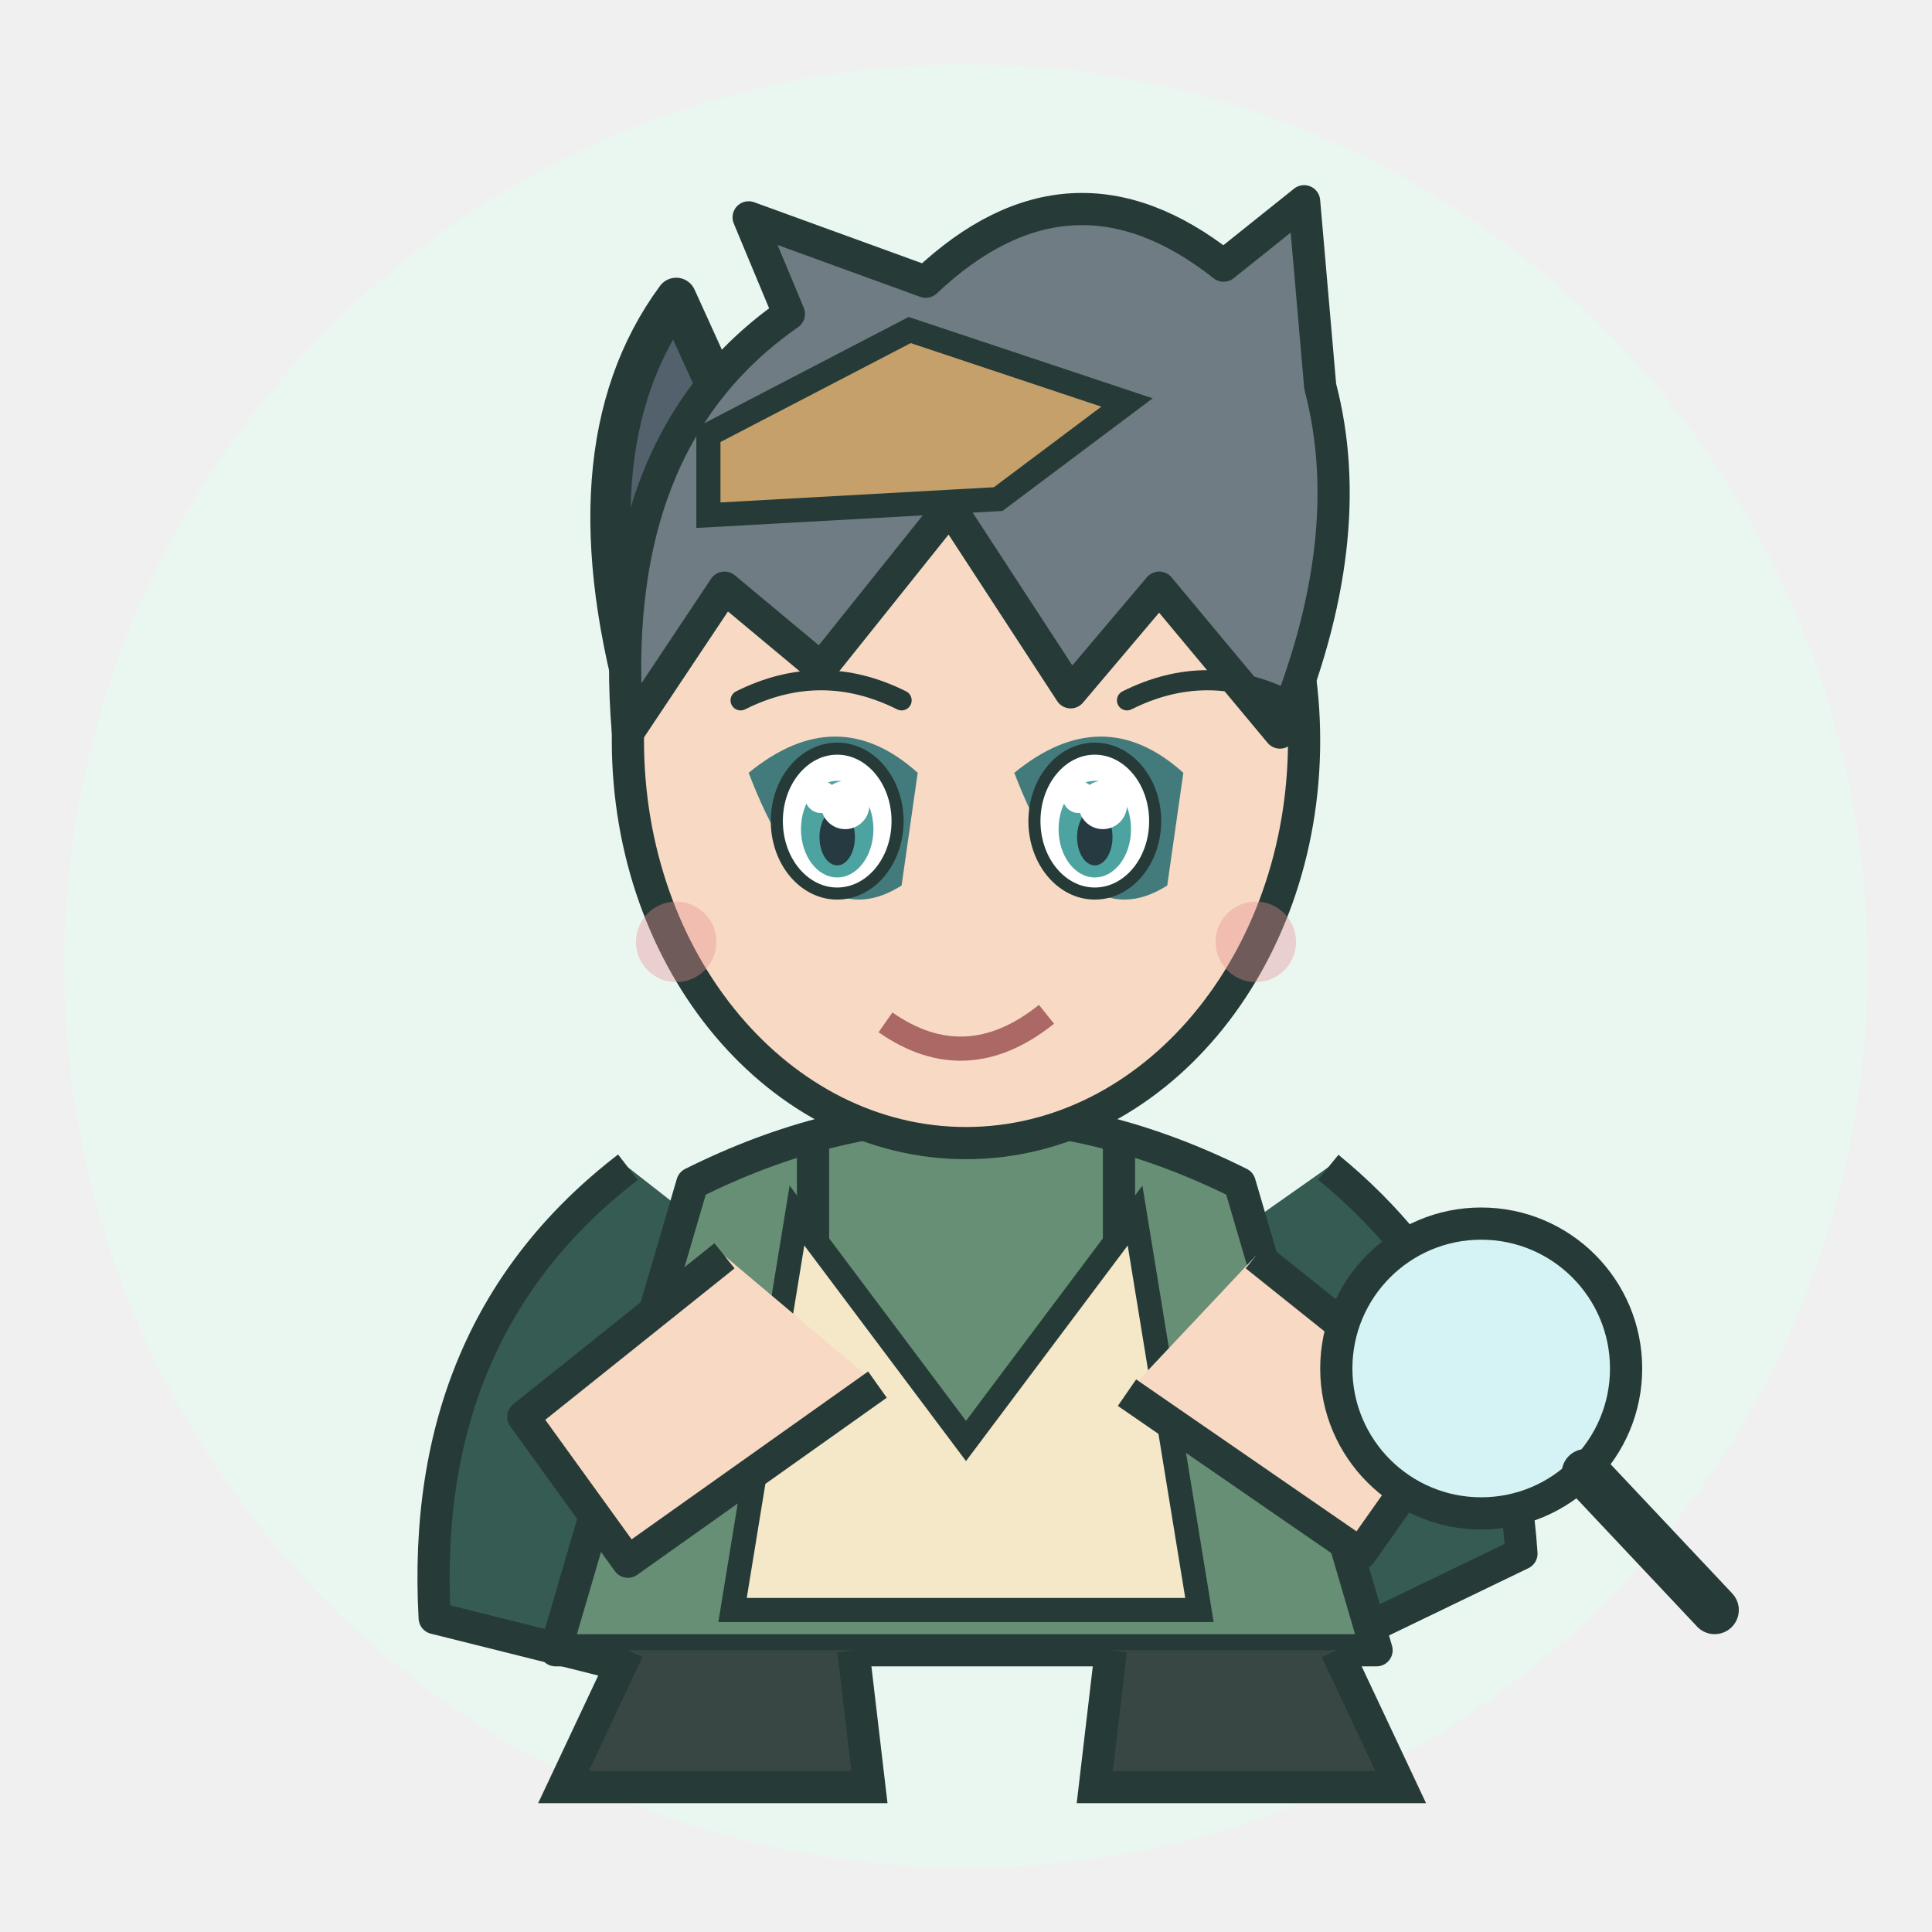
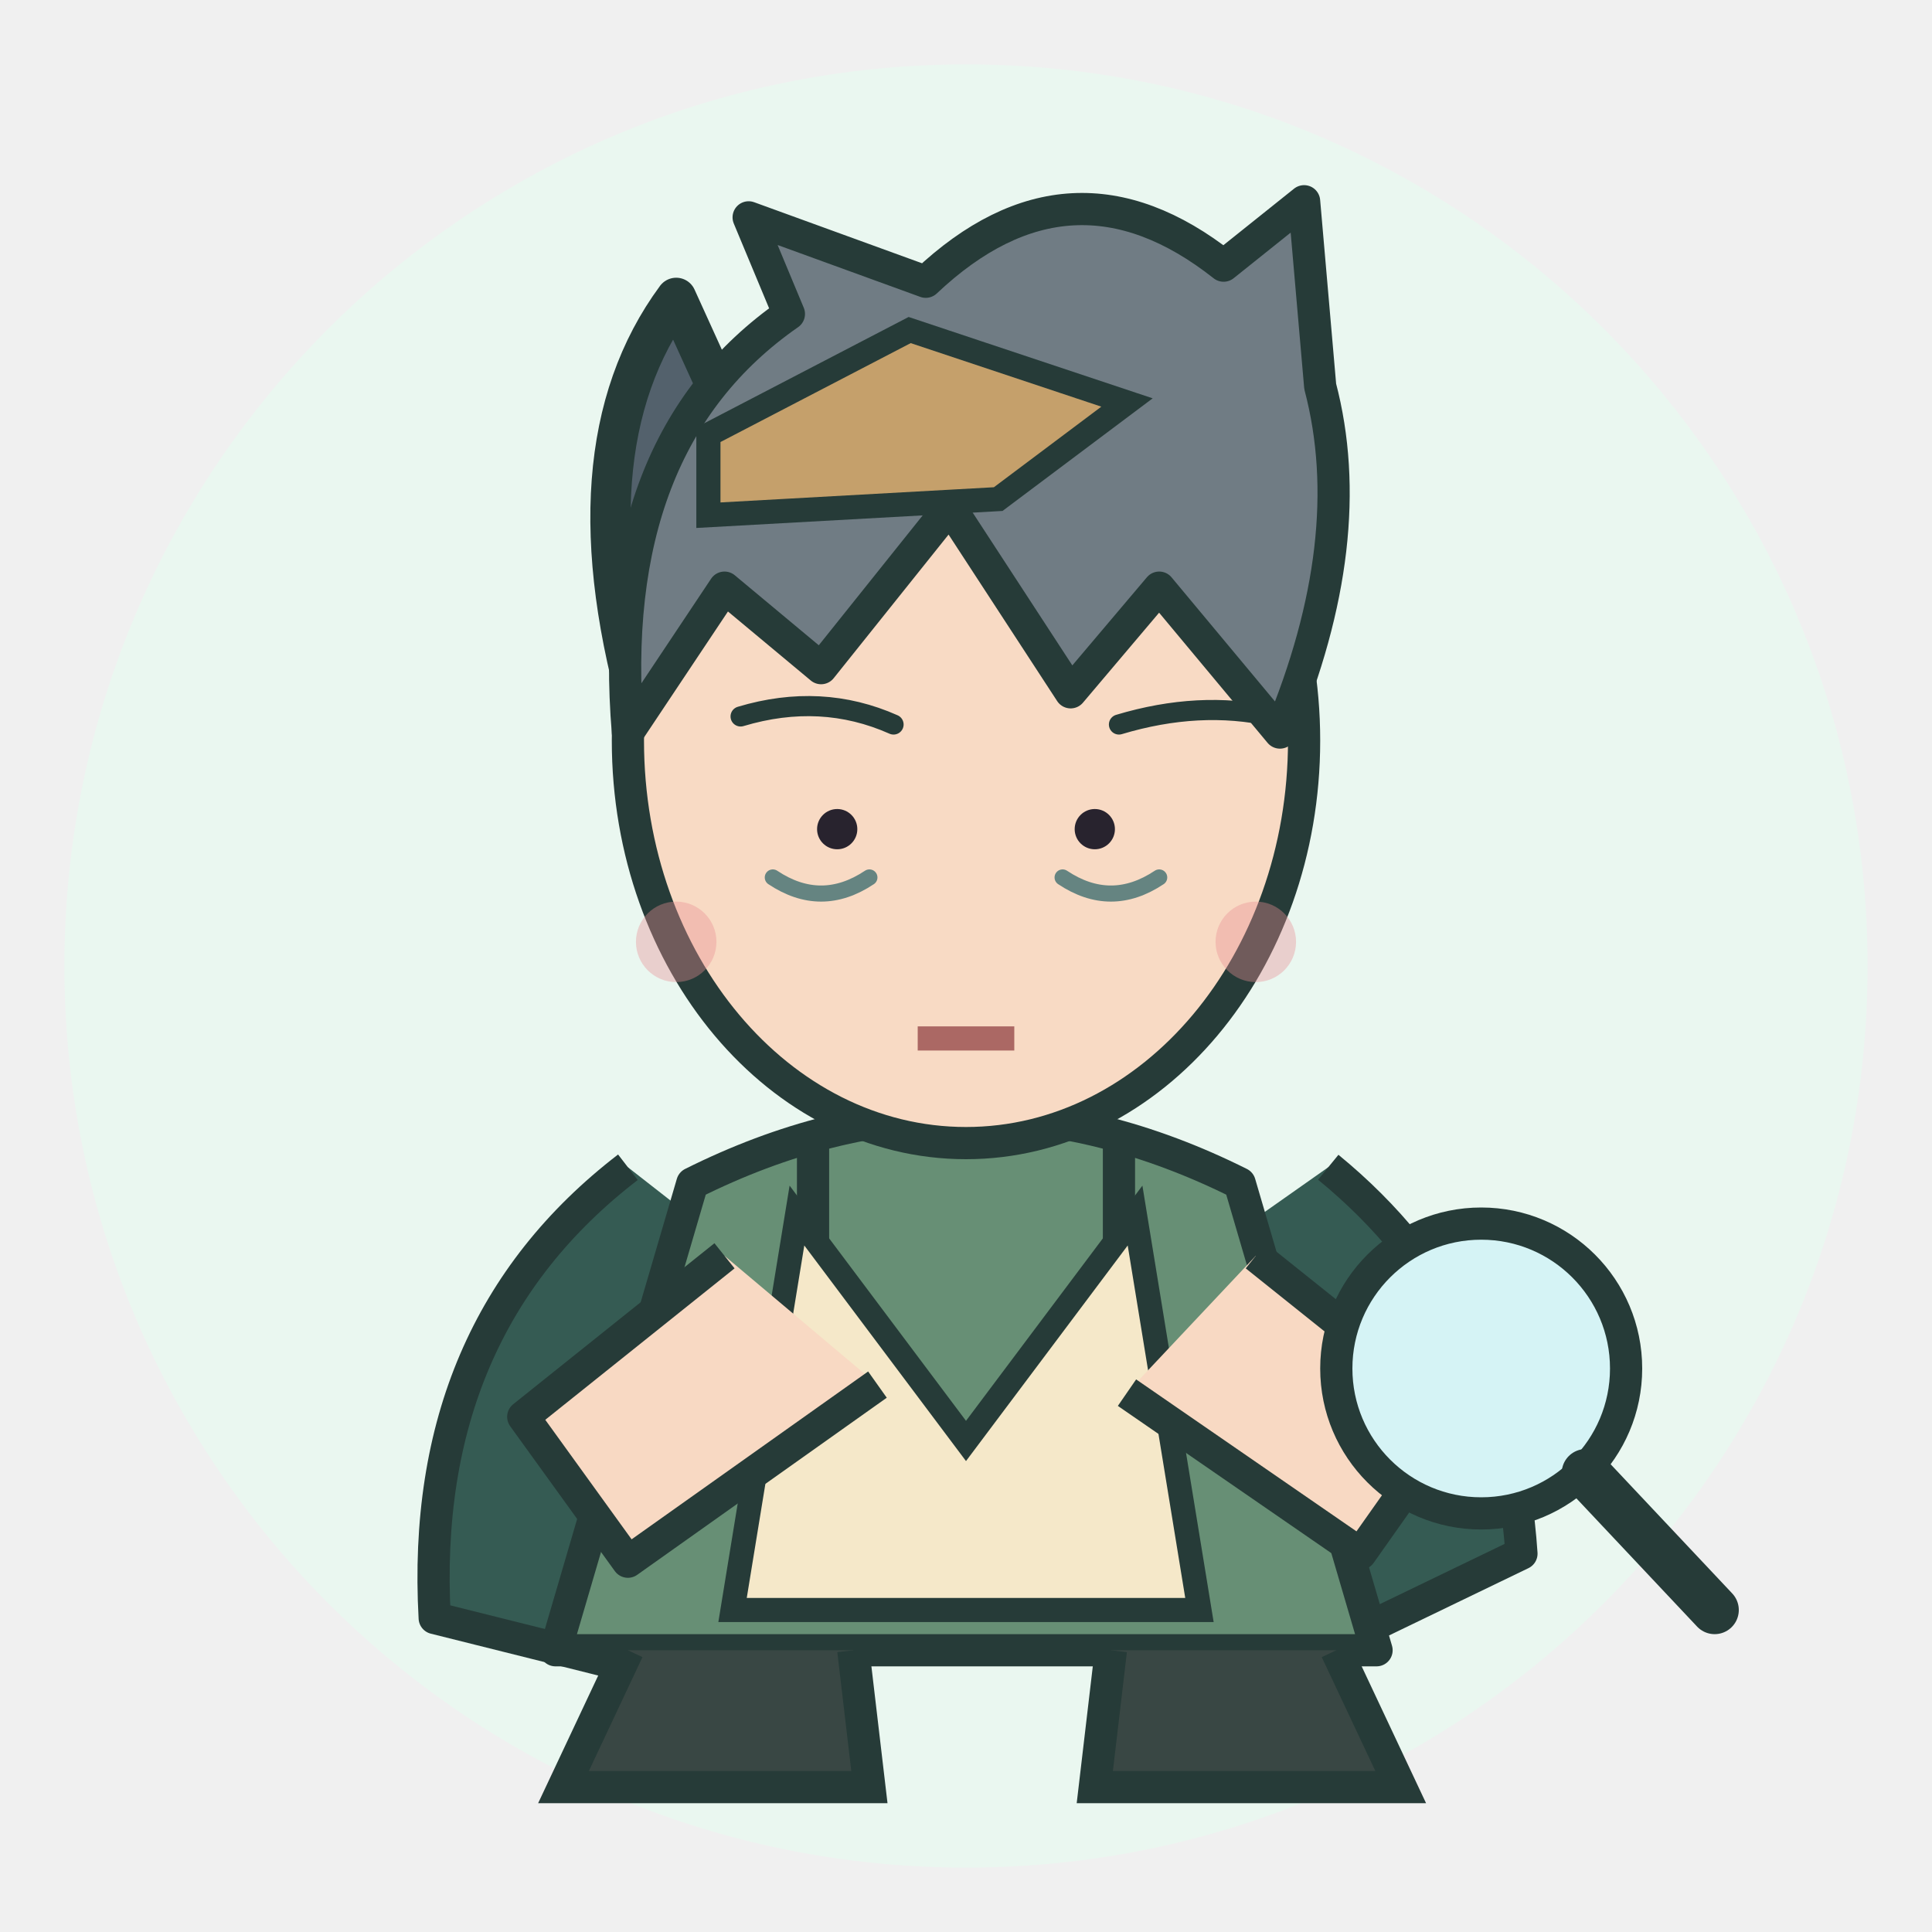
<svg xmlns="http://www.w3.org/2000/svg" viewBox="0 0 240 240" role="img" aria-label="Anime detective with a magnifying glass">
  <circle cx="120" cy="120" r="112" fill="#eaf7f0" />
  <path d="M78 145q-26 20-24 56l32 8 24-39m55-25q22 18 24 48l-29 14-22-43" fill="#355b53" stroke="#263b38" stroke-width="4" stroke-linejoin="round" />
  <path d="M86 147q34-17 68 0l17 58H69z" fill="#678f75" stroke="#263b38" stroke-width="4" stroke-linejoin="round" />
  <path d="M99 151l21 28 21-28 8 49H91z" fill="#f5e8c9" stroke="#263b38" stroke-width="3" />
  <path d="M90 156l-25 20 13 18 31-22m47-16 25 20-12 17-29-20" fill="#f8d9c3" stroke="#263b38" stroke-width="4" stroke-linejoin="round" />
  <circle cx="184" cy="170" r="18" fill="#d5f3f5" stroke="#263b38" stroke-width="4" />
  <path d="M197 183l16 17" stroke="#263b38" stroke-width="6" stroke-linecap="round" />
  <path d="M80 90q-10-34 4-53l10 22-2 43m63-12q13-34-1-53l-11 21 2 43" fill="#53616c" stroke="#263b38" stroke-width="5" stroke-linejoin="round" />
  <ellipse cx="120" cy="92" rx="42" ry="50" fill="#f8dac4" stroke="#263b38" stroke-width="4" />
  <path d="M78 91q-3-36 20-52l-5-12 22 8q18-17 37-2l10-8 2 23q5 19-5 43l-15-18-11 13-15-23-16 20-12-10z" fill="#707c84" stroke="#263b38" stroke-width="4" stroke-linejoin="round" />
-   <path d="M93 96q11-9 21 0l-2 14q-11 7-19-14m33 0q11-9 21 0l-2 14q-11 7-19-14" fill="#437b7d" />
-   <path d="M92 87q10-5 20 0m28 0q10-5 20 0" fill="none" stroke="#263b38" stroke-width="2.5" stroke-linecap="round" />
-   <ellipse cx="104" cy="102" rx="7.5" ry="9" fill="#fff" stroke="#263b38" stroke-width="1.5" />
-   <ellipse cx="136" cy="102" rx="7.5" ry="9" fill="#fff" stroke="#263b38" stroke-width="1.5" />
-   <ellipse cx="104" cy="103" rx="4.5" ry="6" fill="#4ca3a0" />
-   <ellipse cx="136" cy="103" rx="4.5" ry="6" fill="#4ca3a0" />
-   <ellipse cx="104" cy="104" rx="2.2" ry="3.5" fill="#263a42" />
-   <ellipse cx="136" cy="104" rx="2.2" ry="3.5" fill="#263a42" />
-   <circle cx="102" cy="99" r="2" fill="#fff" />
-   <circle cx="134" cy="99" r="2" fill="#fff" />
+   <path d="M92 89q10-3 19 1m28 0q10-3 19-1" fill="none" stroke="#263b38" stroke-width="2.5" stroke-linecap="round" />
+   <circle cx="104" cy="103" r="2.5" fill="#28232e" />
+   <circle cx="136" cy="103" r="2.5" fill="#28232e" />
  <circle cx="84" cy="117" r="5" fill="#e88e93" opacity=".38" />
  <circle cx="156" cy="117" r="5" fill="#e88e93" opacity=".38" />
-   <circle cx="105" cy="100" r="3" fill="#fff" />
-   <circle cx="137" cy="100" r="3" fill="#fff" />
-   <path d="M110 127q10 7 20-1" fill="none" stroke="#ab6864" stroke-width="3" />
+   <path d="M114 129h12" fill="none" stroke="#ab6864" stroke-width="3" />
+   <path d="M96 109q6 4 12 0m24 0q6 4 12 0" fill="none" stroke="#658481" stroke-width="2" stroke-linecap="round" />
  <path d="M101 140v14m38-14v14" stroke="#263b38" stroke-width="4" />
  <path d="M78 205l-8 17h38l-2-17m60 0 8 17h-38l2-17" fill="#394744" stroke="#263b38" stroke-width="4" />
  <path d="M88 54l25-13 27 9-16 12-36 2z" fill="#c5a06b" stroke="#263b38" stroke-width="3" />
</svg>
